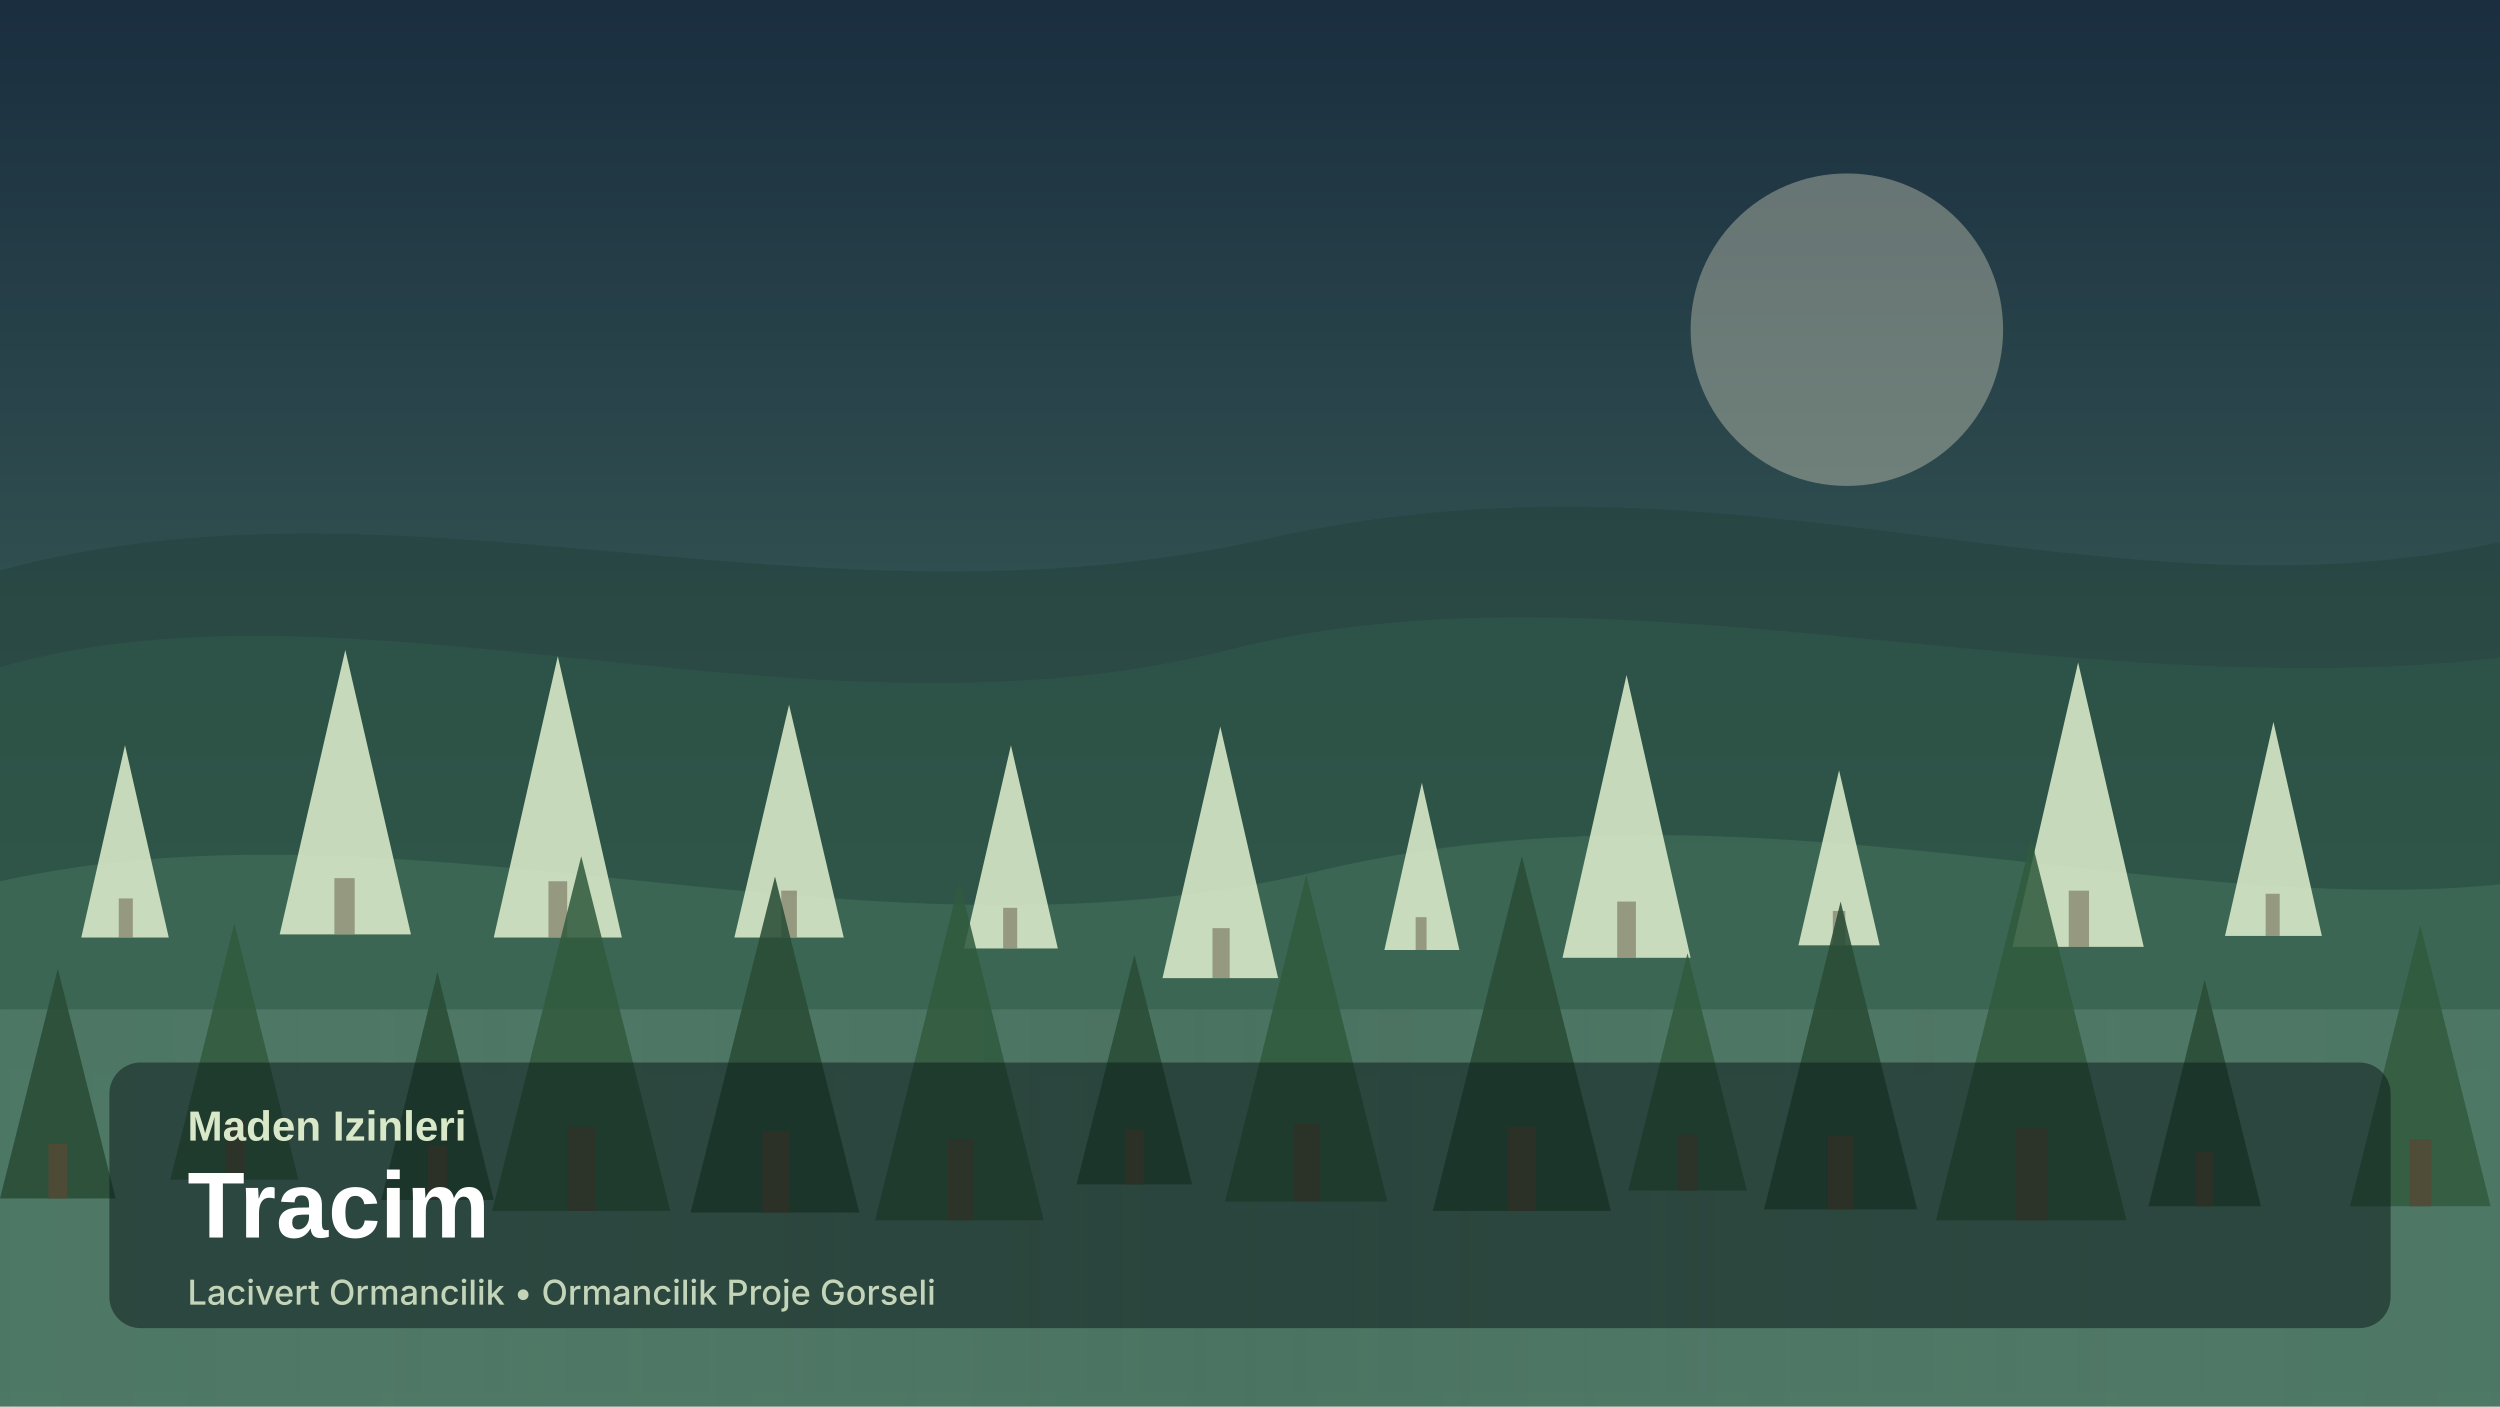
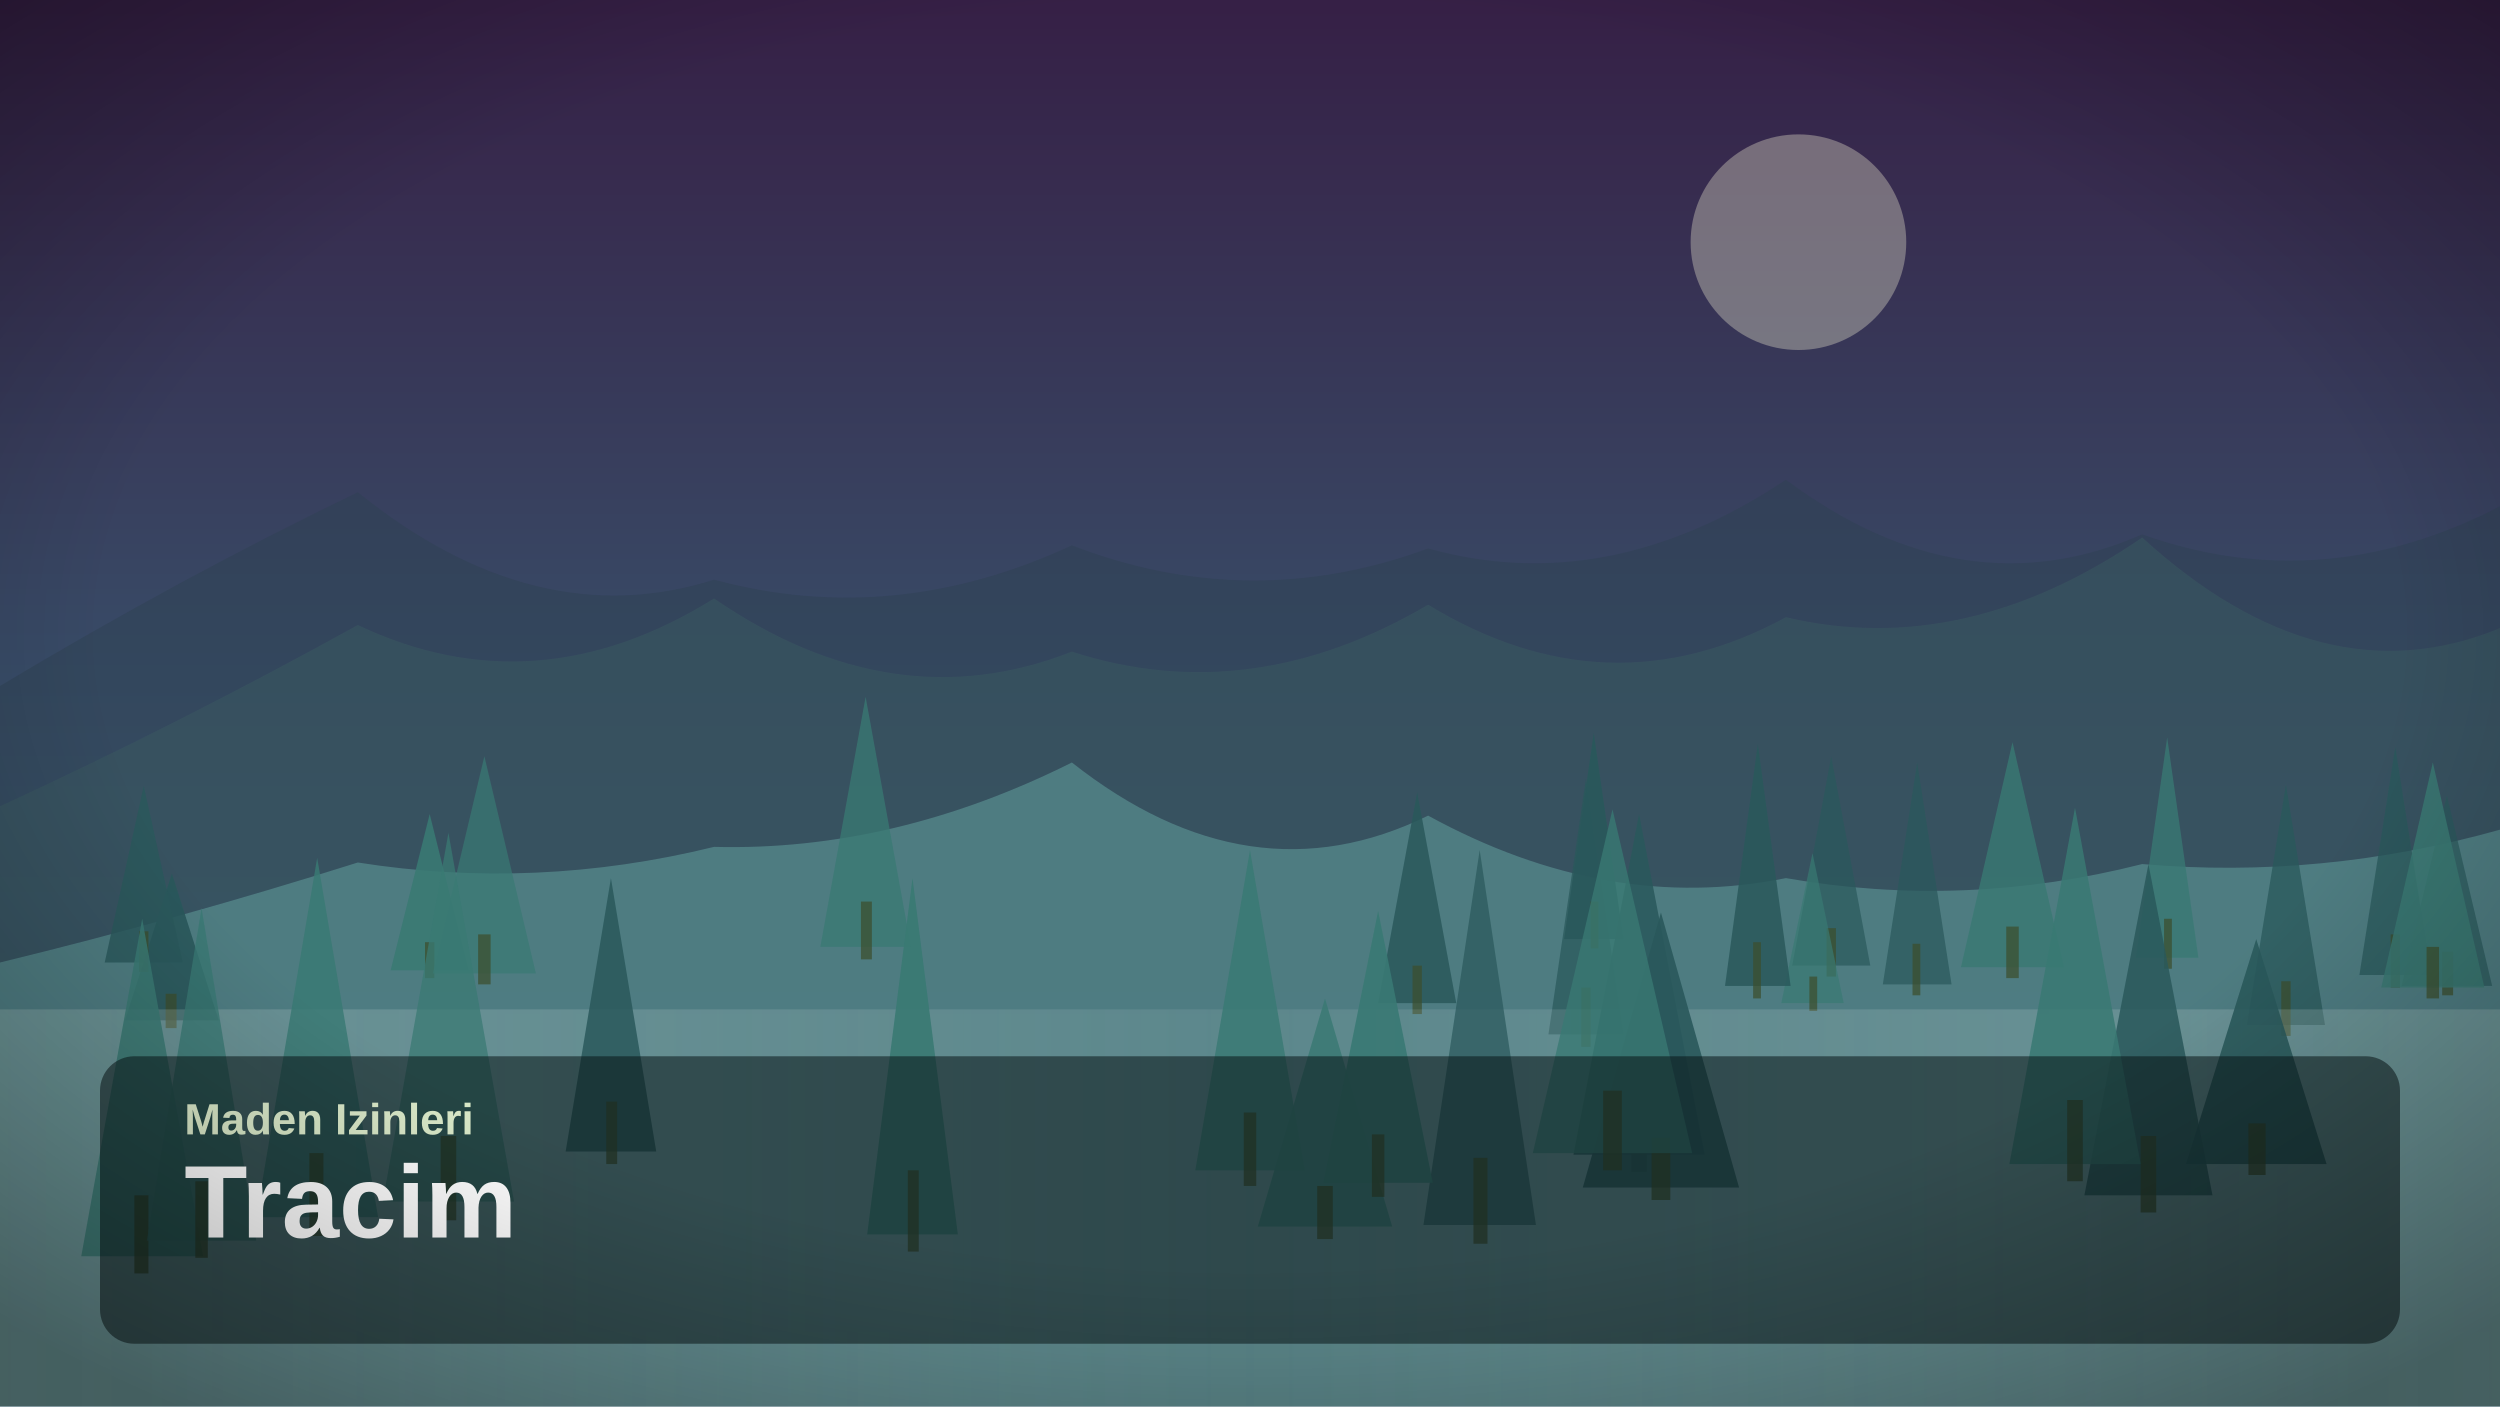
<svg xmlns="http://www.w3.org/2000/svg" viewBox="0 0 1600 900" role="img" aria-label="Tracim">
  <defs>
    <linearGradient id="bg" x1="0" y1="0" x2="0" y2="1">
-       <stop offset="0%" stop-color="#1a2e3f" />
-       <stop offset="100%" stop-color="#4f7d67" />
+       <stop offset="0%" stop-color="hsl(274 38% 20%)" />
+       <stop offset="100%" stop-color="hsl(192 41% 39%)" />
    </linearGradient>
    <linearGradient id="fog" x1="0" y1="0" x2="1" y2="0">
-       <stop offset="0%" stop-color="#95b9a8" stop-opacity="0.20" />
+       <stop offset="0%" stop-color="hsl(154 20% 84%)" stop-opacity="0.22" />
      <stop offset="50%" stop-color="#ffffff" stop-opacity="0.08" />
-       <stop offset="100%" stop-color="#95b9a8" stop-opacity="0.20" />
+       <stop offset="100%" stop-color="hsl(154 20% 84%)" stop-opacity="0.22" />
    </linearGradient>
+     <radialGradient id="vignette" cx="50%" cy="45%" r="70%">
+       <stop offset="65%" stop-color="rgba(0,0,0,0)" />
+       <stop offset="100%" stop-color="rgba(0,0,0,0.35)" />
+     </radialGradient>
  </defs>
  <rect width="1600" height="900" fill="url(#bg)" />
-   <circle cx="1182" cy="211" r="100" fill="#f5f0d6" opacity="0.33" />
-   <path d="M0,365 C260,295 520,410 810,345 C1110,277 1340,403 1600,347 L1600,900 L0,900 Z" fill="#203f36" opacity="0.46" />
-   <path d="M0,427 C230,361 520,485 790,415 C1030,355 1320,453 1600,421 L1600,900 L0,900 Z" fill="#2f5848" opacity="0.58" />
-   <path d="M0,564 C270,504 560,628 850,556 C1120,494 1380,588 1600,566 L1600,900 L0,900 Z" fill="#3f6c57" opacity="0.72" />
-   <g opacity="0.9">
-     <polygon points="80,477 52,600 108,600" fill="#d7e8c8" opacity="0,39" />
-     <rect x="76" y="575" width="9" height="25" fill="#594633" opacity="0.45" />
-     <polygon points="221,416 179,598 263,598" fill="#d7e8c8" opacity="0,45" />
-     <rect x="214" y="562" width="13" height="36" fill="#594633" opacity="0.45" />
-     <polygon points="357,420 316,600 398,600" fill="#d7e8c8" opacity="0,47" />
-     <rect x="351" y="564" width="12" height="36" fill="#594633" opacity="0.45" />
-     <polygon points="505,451 470,600 540,600" fill="#d7e8c8" opacity="0,40" />
-     <rect x="500" y="570" width="10" height="30" fill="#594633" opacity="0.45" />
-     <polygon points="647,477 617,607 677,607" fill="#d7e8c8" opacity="0,38" />
-     <rect x="642" y="581" width="9" height="26" fill="#594633" opacity="0.45" />
-     <polygon points="781,465 744,626 818,626" fill="#d7e8c8" opacity="0,42" />
-     <rect x="776" y="594" width="11" height="32" fill="#594633" opacity="0.45" />
-     <polygon points="910,501 886,608 934,608" fill="#d7e8c8" opacity="0,38" />
-     <rect x="906" y="587" width="7" height="21" fill="#594633" opacity="0.45" />
-     <polygon points="1041,432 1000,613 1082,613" fill="#d7e8c8" opacity="0,47" />
-     <rect x="1035" y="577" width="12" height="36" fill="#594633" opacity="0.45" />
-     <polygon points="1177,493 1151,605 1203,605" fill="#d7e8c8" opacity="0,48" />
-     <rect x="1173" y="583" width="8" height="22" fill="#594633" opacity="0.45" />
-     <polygon points="1330,424 1288,606 1372,606" fill="#d7e8c8" opacity="0,37" />
-     <rect x="1324" y="570" width="13" height="36" fill="#594633" opacity="0.45" />
-     <polygon points="1455,462 1424,599 1486,599" fill="#d7e8c8" opacity="0,40" />
-     <rect x="1450" y="572" width="9" height="27" fill="#594633" opacity="0.45" />
+   <circle cx="1151" cy="155" r="69" fill="#f4efd4" opacity="0.34" />
+   <path d="M0 439 Q115 370 229 315 Q343 407 457 371 Q572 402 686 349 Q800 393 914 351 Q1029 383 1143 307 Q1257 392 1371 342 Q1486 383 1600 324 L1600 900 L0 900 Z" fill="hsl(209 28% 25%)" opacity="0.48" />
+   <path d="M0 516 Q115 463 229 400 Q343 454 457 383 Q572 462 686 417 Q800 454 914 387 Q1029 457 1143 395 Q1257 422 1371 344 Q1486 449 1600 402 L1600 900 L0 900 Z" fill="hsl(196 26% 30%)" opacity="0.62" />
+   <path d="M0 616 Q115 588 229 552 Q343 570 457 542 Q572 545 686 488 Q800 578 914 522 Q1029 585 1143 562 Q1257 582 1371 553 Q1486 563 1600 531 L1600 900 L0 900 Z" fill="hsl(184 24% 44%)" opacity="0.78" />
+   <g>
+     <polygon points="275,521 250,621 300,621" fill="hsl(174 36% 35%)" opacity="0.89" />
+     <rect x="272" y="603" width="6" height="23" fill="hsl(92 26% 24%)" opacity="0.72" />
+     <polygon points="310,484 277,623 343,623" fill="hsl(174 36% 35%)" opacity="0.71" />
+     <rect x="306" y="598" width="8" height="32" fill="hsl(92 26% 24%)" opacity="0.72" />
+     <polygon points="1533,478 1510,624 1556,624" fill="hsl(184 38% 26%)" opacity="0.74" />
+     <rect x="1530" y="598" width="6" height="34" fill="hsl(92 26% 24%)" opacity="0.72" />
+     <polygon points="110,559 80,653 140,653" fill="hsl(184 38% 26%)" opacity="0.90" />
+     <rect x="106" y="636" width="7" height="22" fill="hsl(92 26% 24%)" opacity="0.72" />
+     <polygon points="1387,472 1367,613 1407,613" fill="hsl(174 36% 35%)" opacity="0.78" />
+     <rect x="1385" y="588" width="5" height="32" fill="hsl(92 26% 24%)" opacity="0.72" />
+     <polygon points="92,503 67,616 117,616" fill="hsl(184 38% 26%)" opacity="0.82" />
+     <rect x="89" y="596" width="6" height="26" fill="hsl(92 26% 24%)" opacity="0.72" />
+     <polygon points="1015,498 991,662 1039,662" fill="hsl(184 38% 26%)" opacity="0.73" />
+     <rect x="1012" y="632" width="6" height="38" fill="hsl(92 26% 24%)" opacity="0.72" />
+     <polygon points="1227,488 1205,630 1249,630" fill="hsl(184 38% 26%)" opacity="0.72" />
+     <rect x="1224" y="604" width="5" height="33" fill="hsl(92 26% 24%)" opacity="0.72" />
+     <polygon points="1020,469 1001,601 1039,601" fill="hsl(184 38% 26%)" opacity="0.90" />
+     <rect x="1018" y="577" width="5" height="30" fill="hsl(92 26% 24%)" opacity="0.72" />
+     <polygon points="907,507 882,642 932,642" fill="hsl(184 38% 26%)" opacity="0.85" />
+     <rect x="904" y="618" width="6" height="31" fill="hsl(92 26% 24%)" opacity="0.72" />
+     <polygon points="1566,509 1537,631 1595,631" fill="hsl(184 38% 26%)" opacity="0.70" />
+     <rect x="1563" y="609" width="7" height="28" fill="hsl(92 26% 24%)" opacity="0.72" />
+     <polygon points="1172,484 1147,618 1197,618" fill="hsl(184 38% 26%)" opacity="0.70" />
+     <rect x="1169" y="594" width="6" height="31" fill="hsl(92 26% 24%)" opacity="0.72" />
+     <polygon points="1557,488 1524,632 1590,632" fill="hsl(174 36% 35%)" opacity="0.85" />
+     <rect x="1553" y="606" width="8" height="33" fill="hsl(92 26% 24%)" opacity="0.72" />
+     <polygon points="1463,502 1438,656 1488,656" fill="hsl(184 38% 26%)" opacity="0.76" />
+     <rect x="1460" y="628" width="6" height="35" fill="hsl(92 26% 24%)" opacity="0.72" />
+     <polygon points="1160,546 1140,642 1180,642" fill="hsl(174 36% 35%)" opacity="0.69" />
+     <rect x="1158" y="625" width="5" height="22" fill="hsl(92 26% 24%)" opacity="0.72" />
+     <polygon points="554,446 525,606 583,606" fill="hsl(174 36% 35%)" opacity="0.76" />
+     <rect x="551" y="577" width="7" height="37" fill="hsl(92 26% 24%)" opacity="0.72" />
+     <polygon points="1125,476 1104,631 1146,631" fill="hsl(184 38% 26%)" opacity="0.85" />
+     <rect x="1122" y="603" width="5" height="36" fill="hsl(92 26% 24%)" opacity="0.72" />
+     <polygon points="1288,475 1255,619 1321,619" fill="hsl(174 36% 35%)" opacity="0.81" />
+     <rect x="1284" y="593" width="8" height="33" fill="hsl(92 26% 24%)" opacity="0.72" />
  </g>
  <rect y="646" width="1600" height="254" fill="url(#fog)" />
  <g>
-     <polygon points="37,620 0,767 74,767" fill="#284b34" opacity="0.86" />
-     <rect x="31" y="732" width="12" height="35" fill="#594633" opacity="0.72" />
-     <polygon points="150,591 109,755 191,755" fill="#315a3e" opacity="0.86" />
-     <rect x="144" y="716" width="13" height="39" fill="#594633" opacity="0.72" />
-     <polygon points="280,622 244,768 316,768" fill="#284b34" opacity="0.86" />
-     <rect x="274" y="733" width="12" height="35" fill="#594633" opacity="0.72" />
-     <polygon points="372,548 315,775 429,775" fill="#315a3e" opacity="0.86" />
-     <rect x="363" y="721" width="18" height="54" fill="#594633" opacity="0.72" />
-     <polygon points="496,561 442,776 550,776" fill="#284b34" opacity="0.86" />
-     <rect x="488" y="724" width="17" height="52" fill="#594633" opacity="0.72" />
-     <polygon points="614,564 560,781 668,781" fill="#315a3e" opacity="0.86" />
-     <rect x="606" y="729" width="17" height="52" fill="#594633" opacity="0.72" />
-     <polygon points="726,611 689,758 763,758" fill="#284b34" opacity="0.86" />
-     <rect x="720" y="723" width="12" height="35" fill="#594633" opacity="0.72" />
-     <polygon points="836,560 784,769 888,769" fill="#315a3e" opacity="0.86" />
-     <rect x="828" y="719" width="17" height="50" fill="#594633" opacity="0.72" />
-     <polygon points="974,548 917,775 1031,775" fill="#284b34" opacity="0.86" />
-     <rect x="965" y="721" width="18" height="54" fill="#594633" opacity="0.72" />
-     <polygon points="1080,610 1042,762 1118,762" fill="#315a3e" opacity="0.86" />
-     <rect x="1074" y="726" width="12" height="36" fill="#594633" opacity="0.72" />
-     <polygon points="1178,577 1129,774 1227,774" fill="#284b34" opacity="0.86" />
-     <rect x="1170" y="727" width="16" height="47" fill="#594633" opacity="0.72" />
-     <polygon points="1300,537 1239,781 1361,781" fill="#315a3e" opacity="0.86" />
-     <rect x="1290" y="722" width="20" height="59" fill="#594633" opacity="0.72" />
-     <polygon points="1411,627 1375,772 1447,772" fill="#284b34" opacity="0.86" />
-     <rect x="1405" y="737" width="12" height="35" fill="#594633" opacity="0.72" />
-     <polygon points="1549,592 1504,772 1594,772" fill="#315a3e" opacity="0.86" />
-     <rect x="1542" y="729" width="14" height="43" fill="#594633" opacity="0.72" />
+     <polygon points="1375,553 1334,765 1416,765" fill="hsl(184 38% 26%)" opacity="0.85" />
+     <rect x="1370" y="727" width="10" height="49" fill="hsl(92 26% 24%)" opacity="0.72" />
+     <polygon points="1328,517 1286,745 1370,745" fill="hsl(174 36% 35%)" opacity="0.86" />
+     <rect x="1323" y="704" width="10" height="52" fill="hsl(92 26% 24%)" opacity="0.72" />
+     <polygon points="1049,521 1007,739 1091,739" fill="hsl(184 38% 26%)" opacity="0.86" />
+     <rect x="1044" y="700" width="10" height="50" fill="hsl(92 26% 24%)" opacity="0.72" />
+     <polygon points="391,562 362,737 420,737" fill="hsl(184 38% 26%)" opacity="0.85" />
+     <rect x="388" y="705" width="7" height="40" fill="hsl(92 26% 24%)" opacity="0.72" />
+     <polygon points="1063,584 1013,760 1113,760" fill="hsl(184 38% 26%)" opacity="0.90" />
+     <rect x="1057" y="728" width="12" height="40" fill="hsl(92 26% 24%)" opacity="0.72" />
+     <polygon points="800,544 765,749 835,749" fill="hsl(174 36% 35%)" opacity="0.83" />
+     <rect x="796" y="712" width="8" height="47" fill="hsl(92 26% 24%)" opacity="0.72" />
+     <polygon points="91,588 52,804 130,804" fill="hsl(174 36% 35%)" opacity="0.87" />
+     <rect x="86" y="765" width="9" height="50" fill="hsl(92 26% 24%)" opacity="0.72" />
+     <polygon points="584,562 555,790 613,790" fill="hsl(174 36% 35%)" opacity="0.92" />
+     <rect x="581" y="749" width="7" height="52" fill="hsl(92 26% 24%)" opacity="0.72" />
+     <polygon points="848,639 805,785 891,785" fill="hsl(174 36% 35%)" opacity="0.85" />
+     <rect x="843" y="759" width="10" height="34" fill="hsl(92 26% 24%)" opacity="0.72" />
+     <polygon points="203,549 164,779 242,779" fill="hsl(174 36% 35%)" opacity="0.83" />
+     <rect x="198" y="738" width="9" height="53" fill="hsl(92 26% 24%)" opacity="0.72" />
+     <polygon points="947,544 911,784 983,784" fill="hsl(184 38% 26%)" opacity="0.71" />
+     <rect x="943" y="741" width="9" height="55" fill="hsl(92 26% 24%)" opacity="0.72" />
+     <polygon points="1444,601 1399,745 1489,745" fill="hsl(184 38% 26%)" opacity="0.88" />
+     <rect x="1439" y="719" width="11" height="33" fill="hsl(92 26% 24%)" opacity="0.72" />
+     <polygon points="129,581 94,794 164,794" fill="hsl(174 36% 35%)" opacity="0.78" />
+     <rect x="125" y="756" width="8" height="49" fill="hsl(92 26% 24%)" opacity="0.72" />
+     <polygon points="287,533 245,769 329,769" fill="hsl(174 36% 35%)" opacity="0.75" />
+     <rect x="282" y="727" width="10" height="54" fill="hsl(92 26% 24%)" opacity="0.72" />
+     <polygon points="882,583 847,757 917,757" fill="hsl(174 36% 35%)" opacity="0.91" />
+     <rect x="878" y="726" width="8" height="40" fill="hsl(92 26% 24%)" opacity="0.72" />
+     <polygon points="1032,518 981,738 1083,738" fill="hsl(174 36% 35%)" opacity="0.79" />
+     <rect x="1026" y="698" width="12" height="51" fill="hsl(92 26% 24%)" opacity="0.72" />
  </g>
-   <rect x="70" y="680" width="1460" height="170" rx="20" fill="#0b1a1a" opacity="0.52" />
-   <text x="120" y="730" fill="#d9e8c8" font-family="Poppins, Arial, sans-serif" font-size="27" font-weight="700">Maden Izinleri</text>
-   <text x="120" y="792" fill="#ffffff" font-family="Poppins, Arial, sans-serif" font-size="60" font-weight="800">Tracim</text>
-   <text x="120" y="835" fill="#c3d4b9" font-family="Inter, Arial, sans-serif" font-size="22" font-weight="500">Lacivert Ormancilik • Ormancilik Proje Gorseli</text>
+   <rect x="64" y="676" width="1472" height="184" rx="22" fill="#081517" opacity="0.54" />
+   <text x="118" y="726" fill="#d9e8c8" font-family="Poppins, Arial, sans-serif" font-size="28" font-weight="700">Maden Izinleri</text>
+   <text x="118" y="792" fill="#ffffff" font-family="Poppins, Arial, sans-serif" font-size="66.0" font-weight="800">Tracim</text>
+   <rect width="1600" height="900" fill="url(#vignette)" />
</svg>
